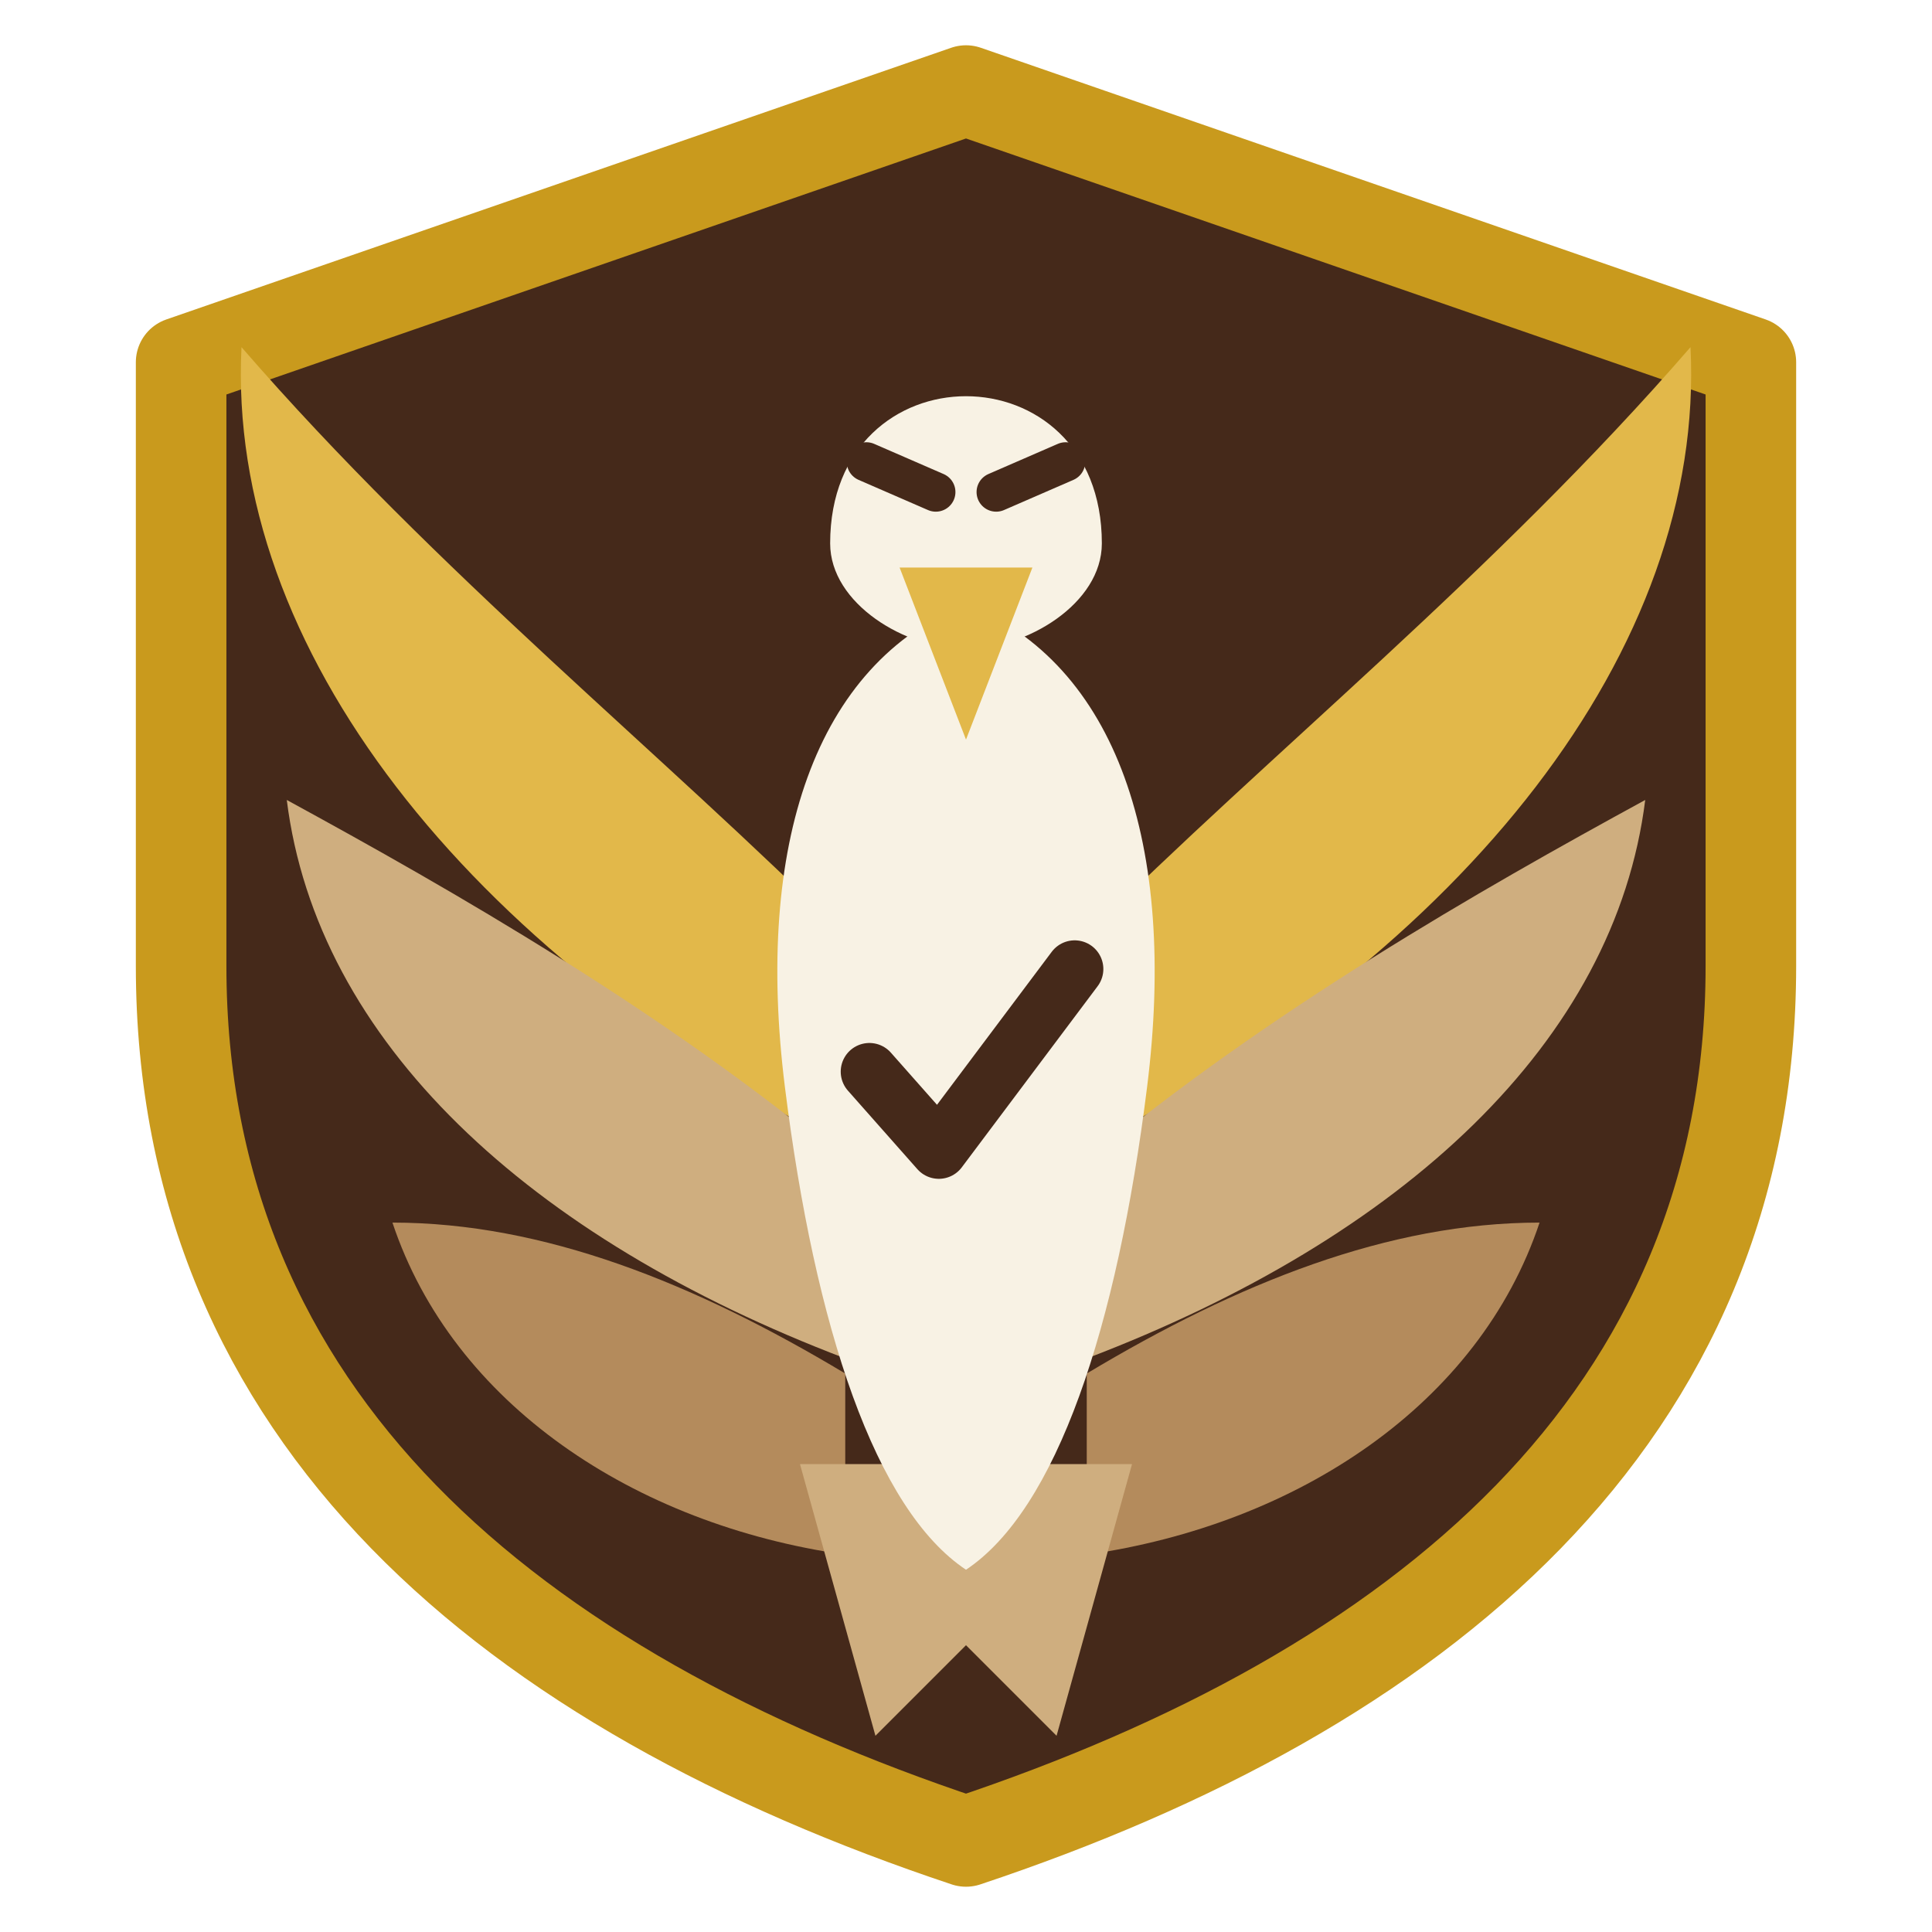
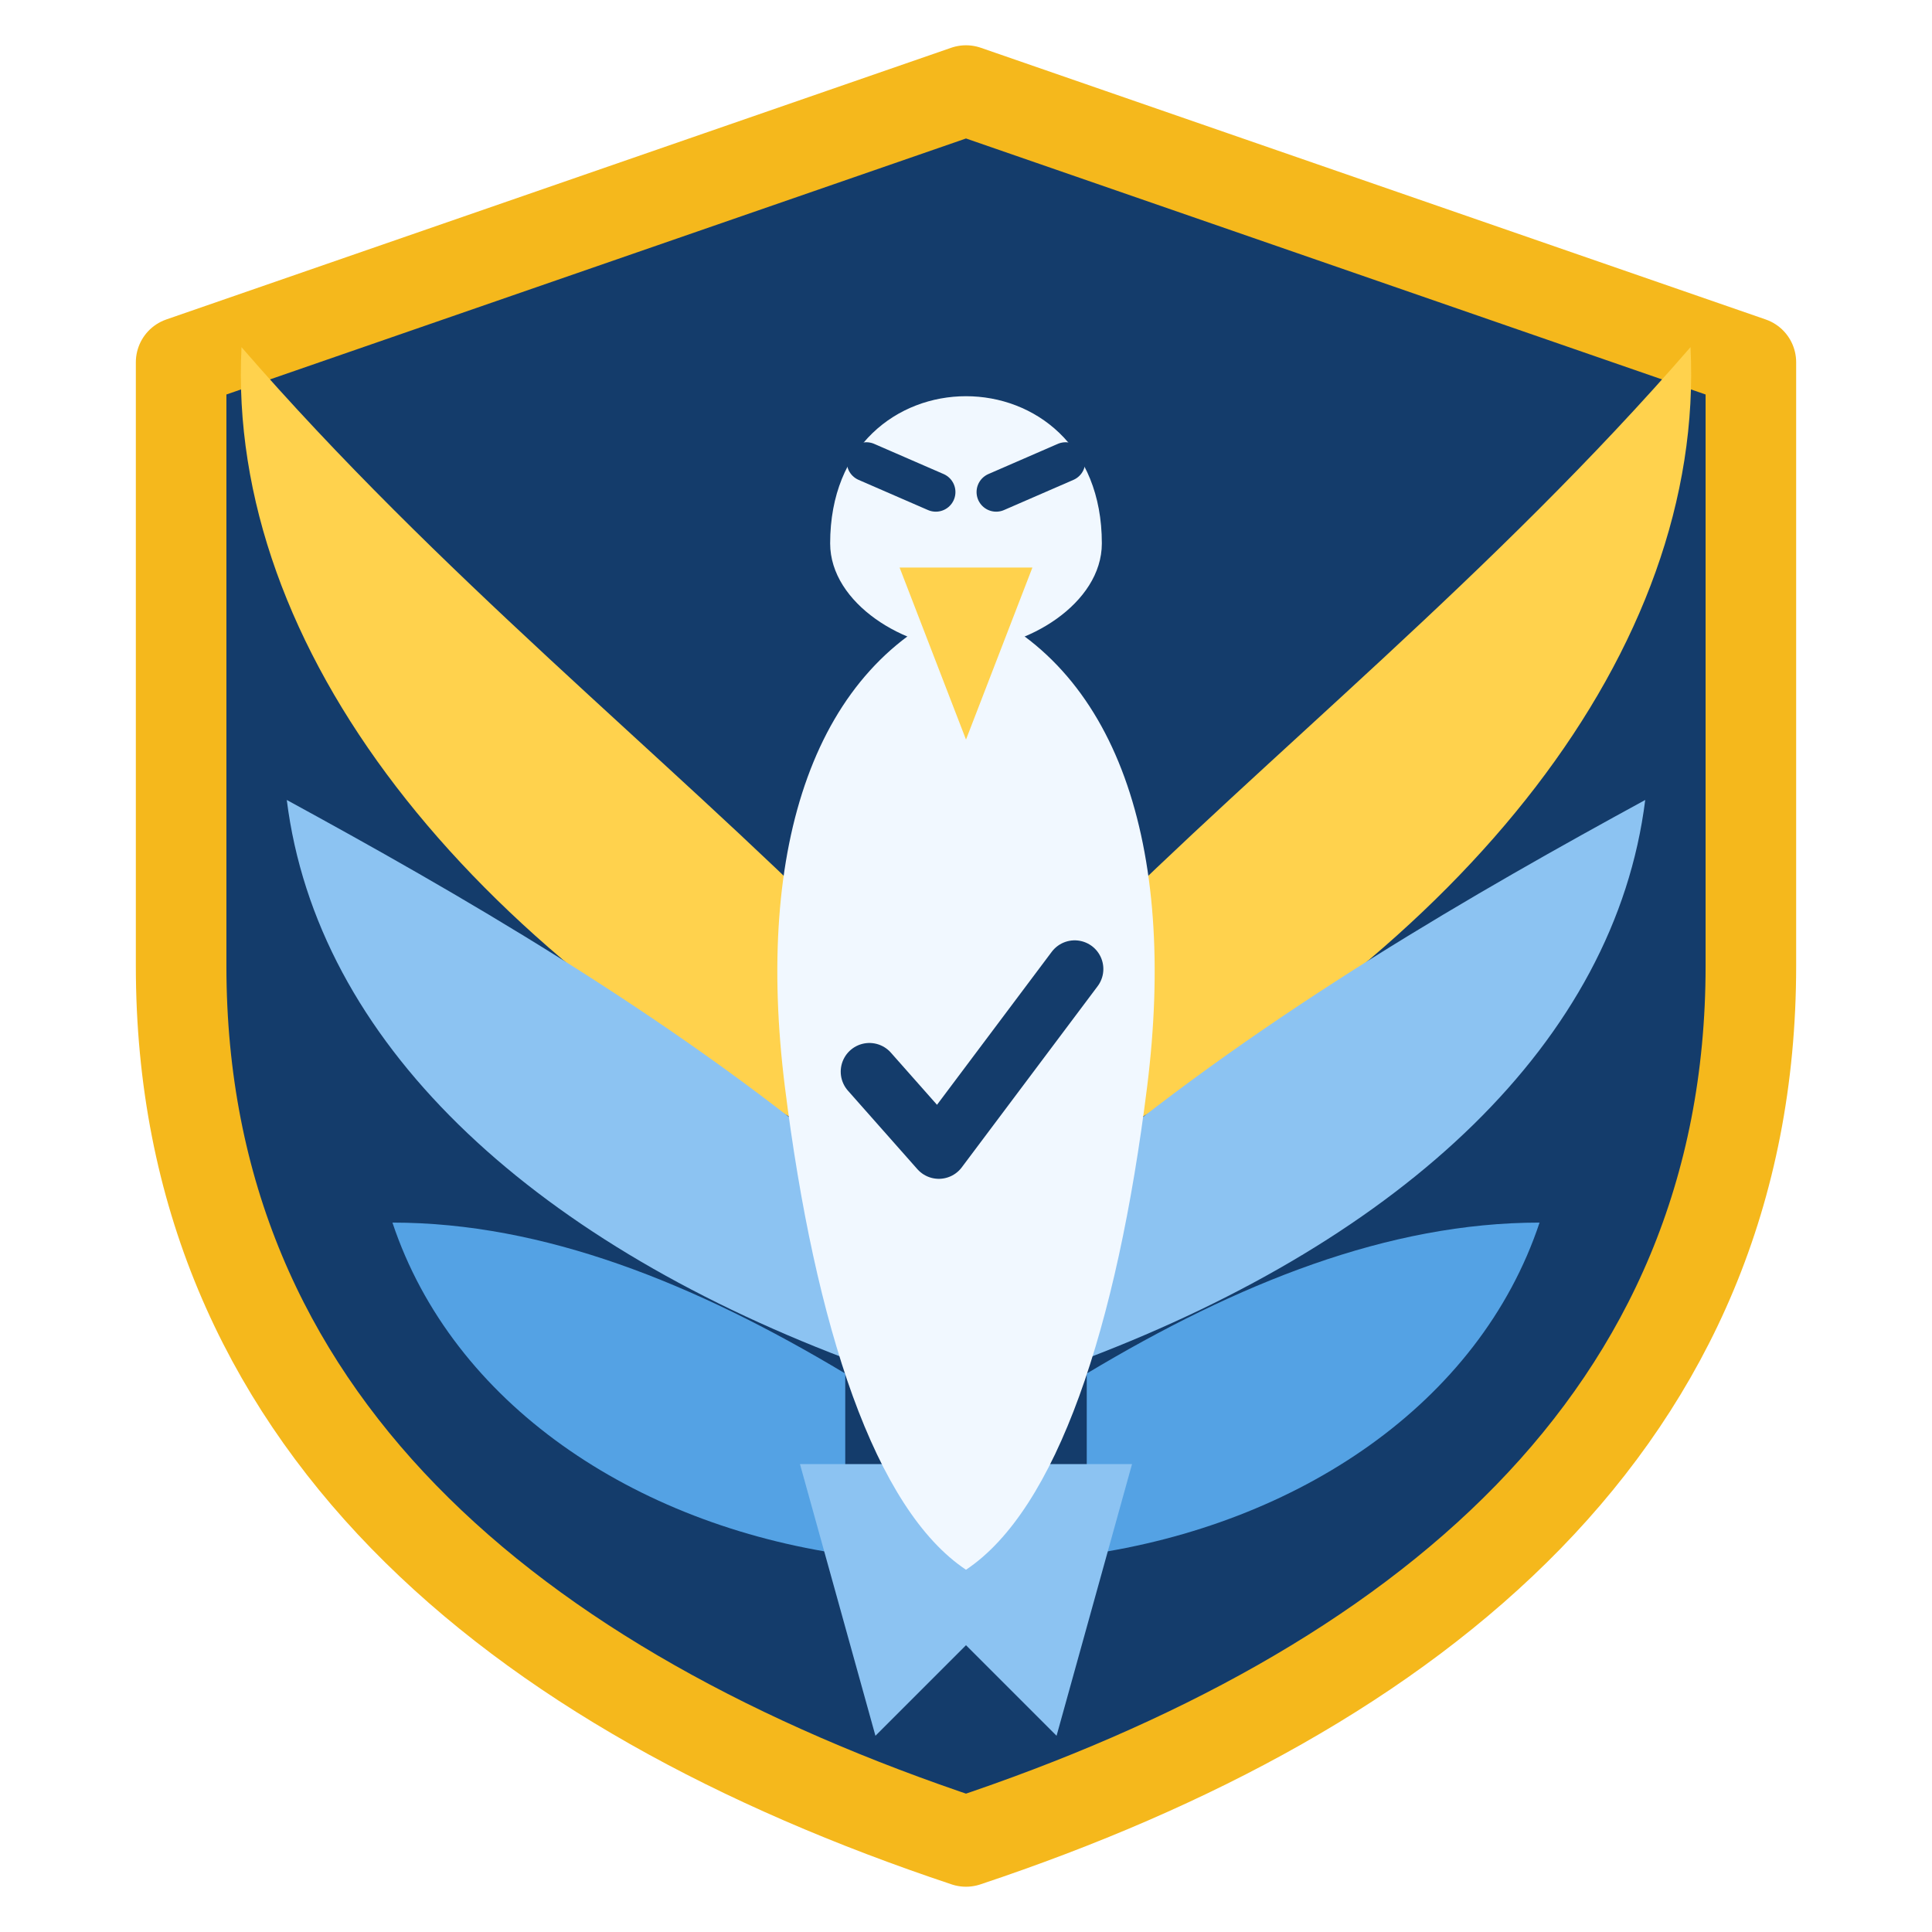
<svg xmlns="http://www.w3.org/2000/svg" viewBox="0 0 64 64">
-   <path d="M32 3 58 12v20c0 15-11 24-26 29C17 56 6 47 6 32V12z" fill="#45291a" stroke="#c99a1d" stroke-width="3" stroke-linejoin="round" />
+   <path d="M32 3 58 12v20c0 15-11 24-26 29C17 56 6 47 6 32V12z" fill="#143c6b" stroke="#f5b81c" stroke-width="3" stroke-linejoin="round" />
  <g id="sayap">
-     <path d="M28 31C22 25 14.500 19 8 11.500 7.500 21.500 15.500 31.500 28 38z" fill="#e2b84a" />
-     <path d="M28 38.500C22 33.500 15 29.500 9.500 26.500 10.500 34.500 17.500 41 28 45z" fill="#cfae7f" />
-     <path d="M28 45.500C23 42.500 18 40.500 13 40.500 15 46.500 21 50.500 28 51.500z" fill="#b48b5c" />
+     <path d="M28 31C22 25 14.500 19 8 11.500 7.500 21.500 15.500 31.500 28 38z" fill="#ffd24d" />
+     <path d="M28 38.500C22 33.500 15 29.500 9.500 26.500 10.500 34.500 17.500 41 28 45z" fill="#8cc3f2" />
+     <path d="M28 45.500C23 42.500 18 40.500 13 40.500 15 46.500 21 50.500 28 51.500z" fill="#54a2e4" />
  </g>
  <use href="#sayap" transform="translate(64 0) scale(-1 1)" />
-   <path d="M26.500 48.500 29 57.500 32 54.500 35 57.500 37.500 48.500z" fill="#cfae7f" />
-   <path d="M32 20c5 2 7 8 6 16-1 8-3 14-6 16-3-2-5-8-6-16-1-8 1-14 6-16z" fill="#f8f2e4" />
-   <path d="M27.500 18c0-6.500 9-6.500 9 0 0 2-2.500 3.500-4.500 3.500S27.500 20 27.500 18z" fill="#f8f2e4" />
-   <path d="M29.800 18.800h4.400L32 24.500z" fill="#e2b84a" />
-   <path d="M28.700 15.300 31 16.300M35.300 15.300 33 16.300" stroke="#45291a" stroke-width="1.300" stroke-linecap="round" />
-   <path d="M28.800 35.500l2.300 2.600 4.500-6" fill="none" stroke="#45291a" stroke-width="1.900" stroke-linecap="round" stroke-linejoin="round" />
+   <path d="M26.500 48.500 29 57.500 32 54.500 35 57.500 37.500 48.500z" fill="#8cc3f2" />
+   <path d="M32 20c5 2 7 8 6 16-1 8-3 14-6 16-3-2-5-8-6-16-1-8 1-14 6-16z" fill="#f1f8ff" />
+   <path d="M27.500 18c0-6.500 9-6.500 9 0 0 2-2.500 3.500-4.500 3.500S27.500 20 27.500 18z" fill="#f1f8ff" />
+   <path d="M29.800 18.800h4.400L32 24.500z" fill="#ffd24d" />
+   <path d="M28.700 15.300 31 16.300M35.300 15.300 33 16.300" stroke="#143c6b" stroke-width="1.300" stroke-linecap="round" />
+   <path d="M28.800 35.500l2.300 2.600 4.500-6" fill="none" stroke="#143c6b" stroke-width="1.900" stroke-linecap="round" stroke-linejoin="round" />
</svg>
